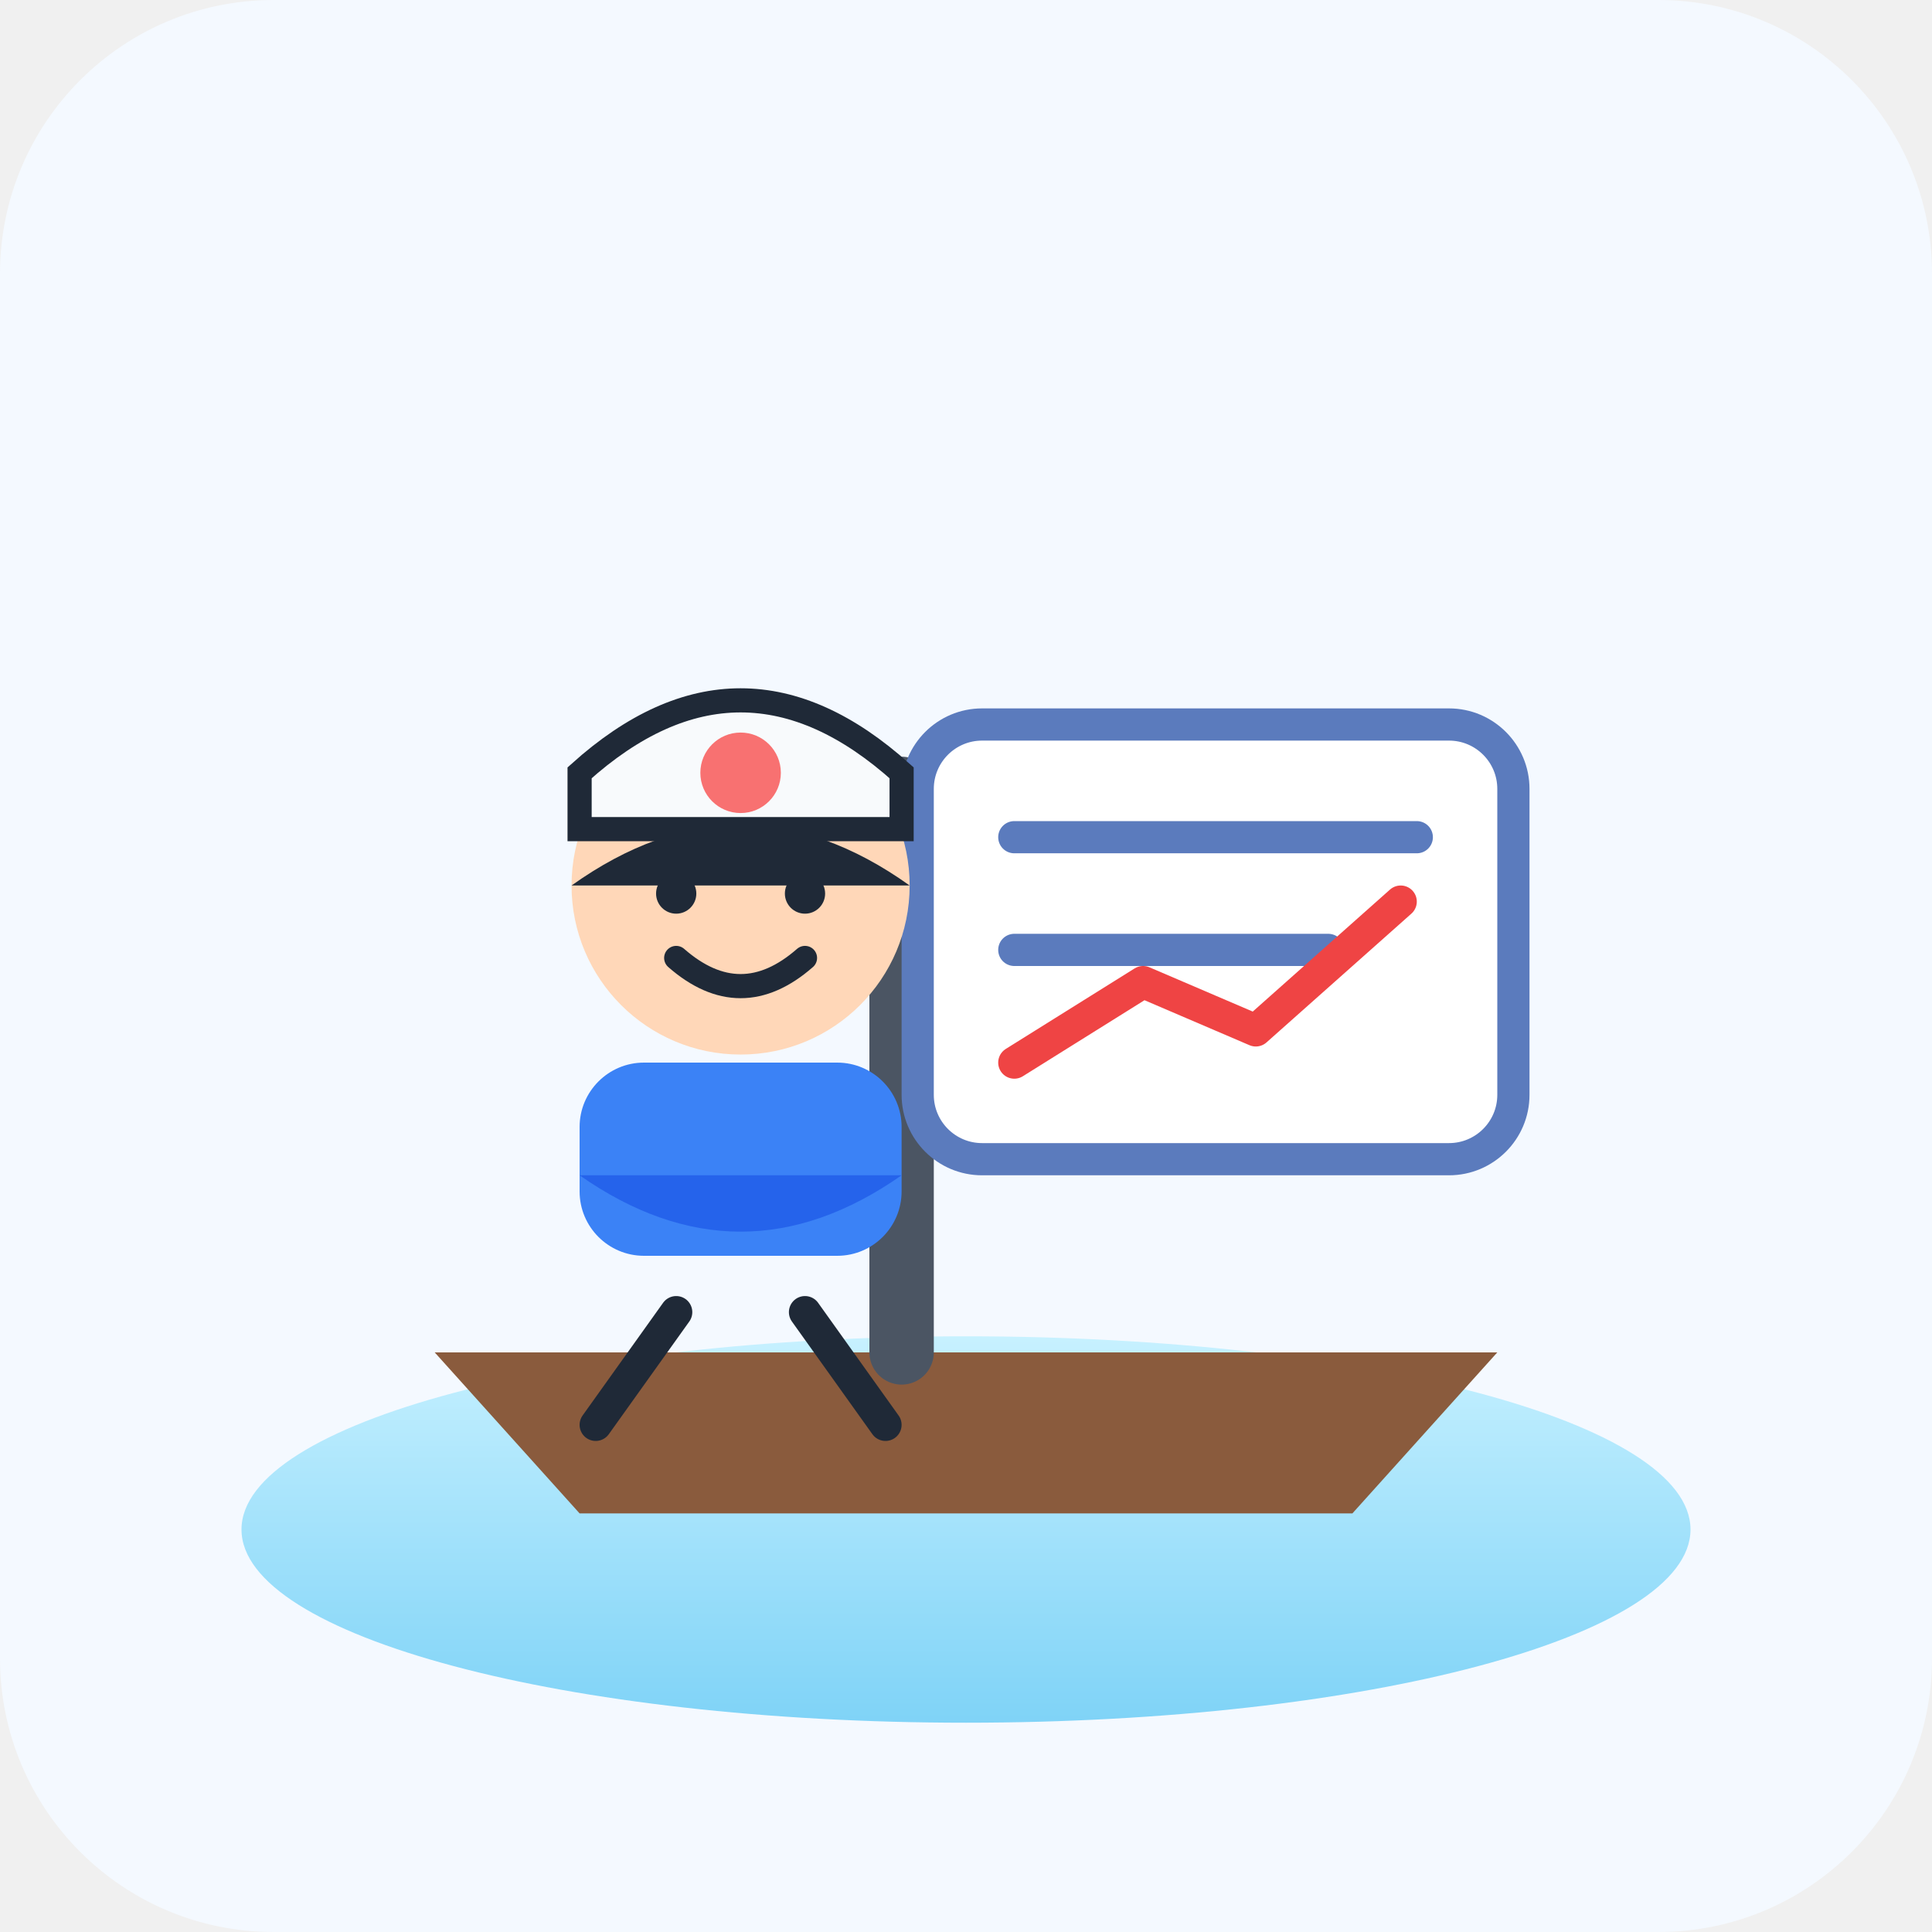
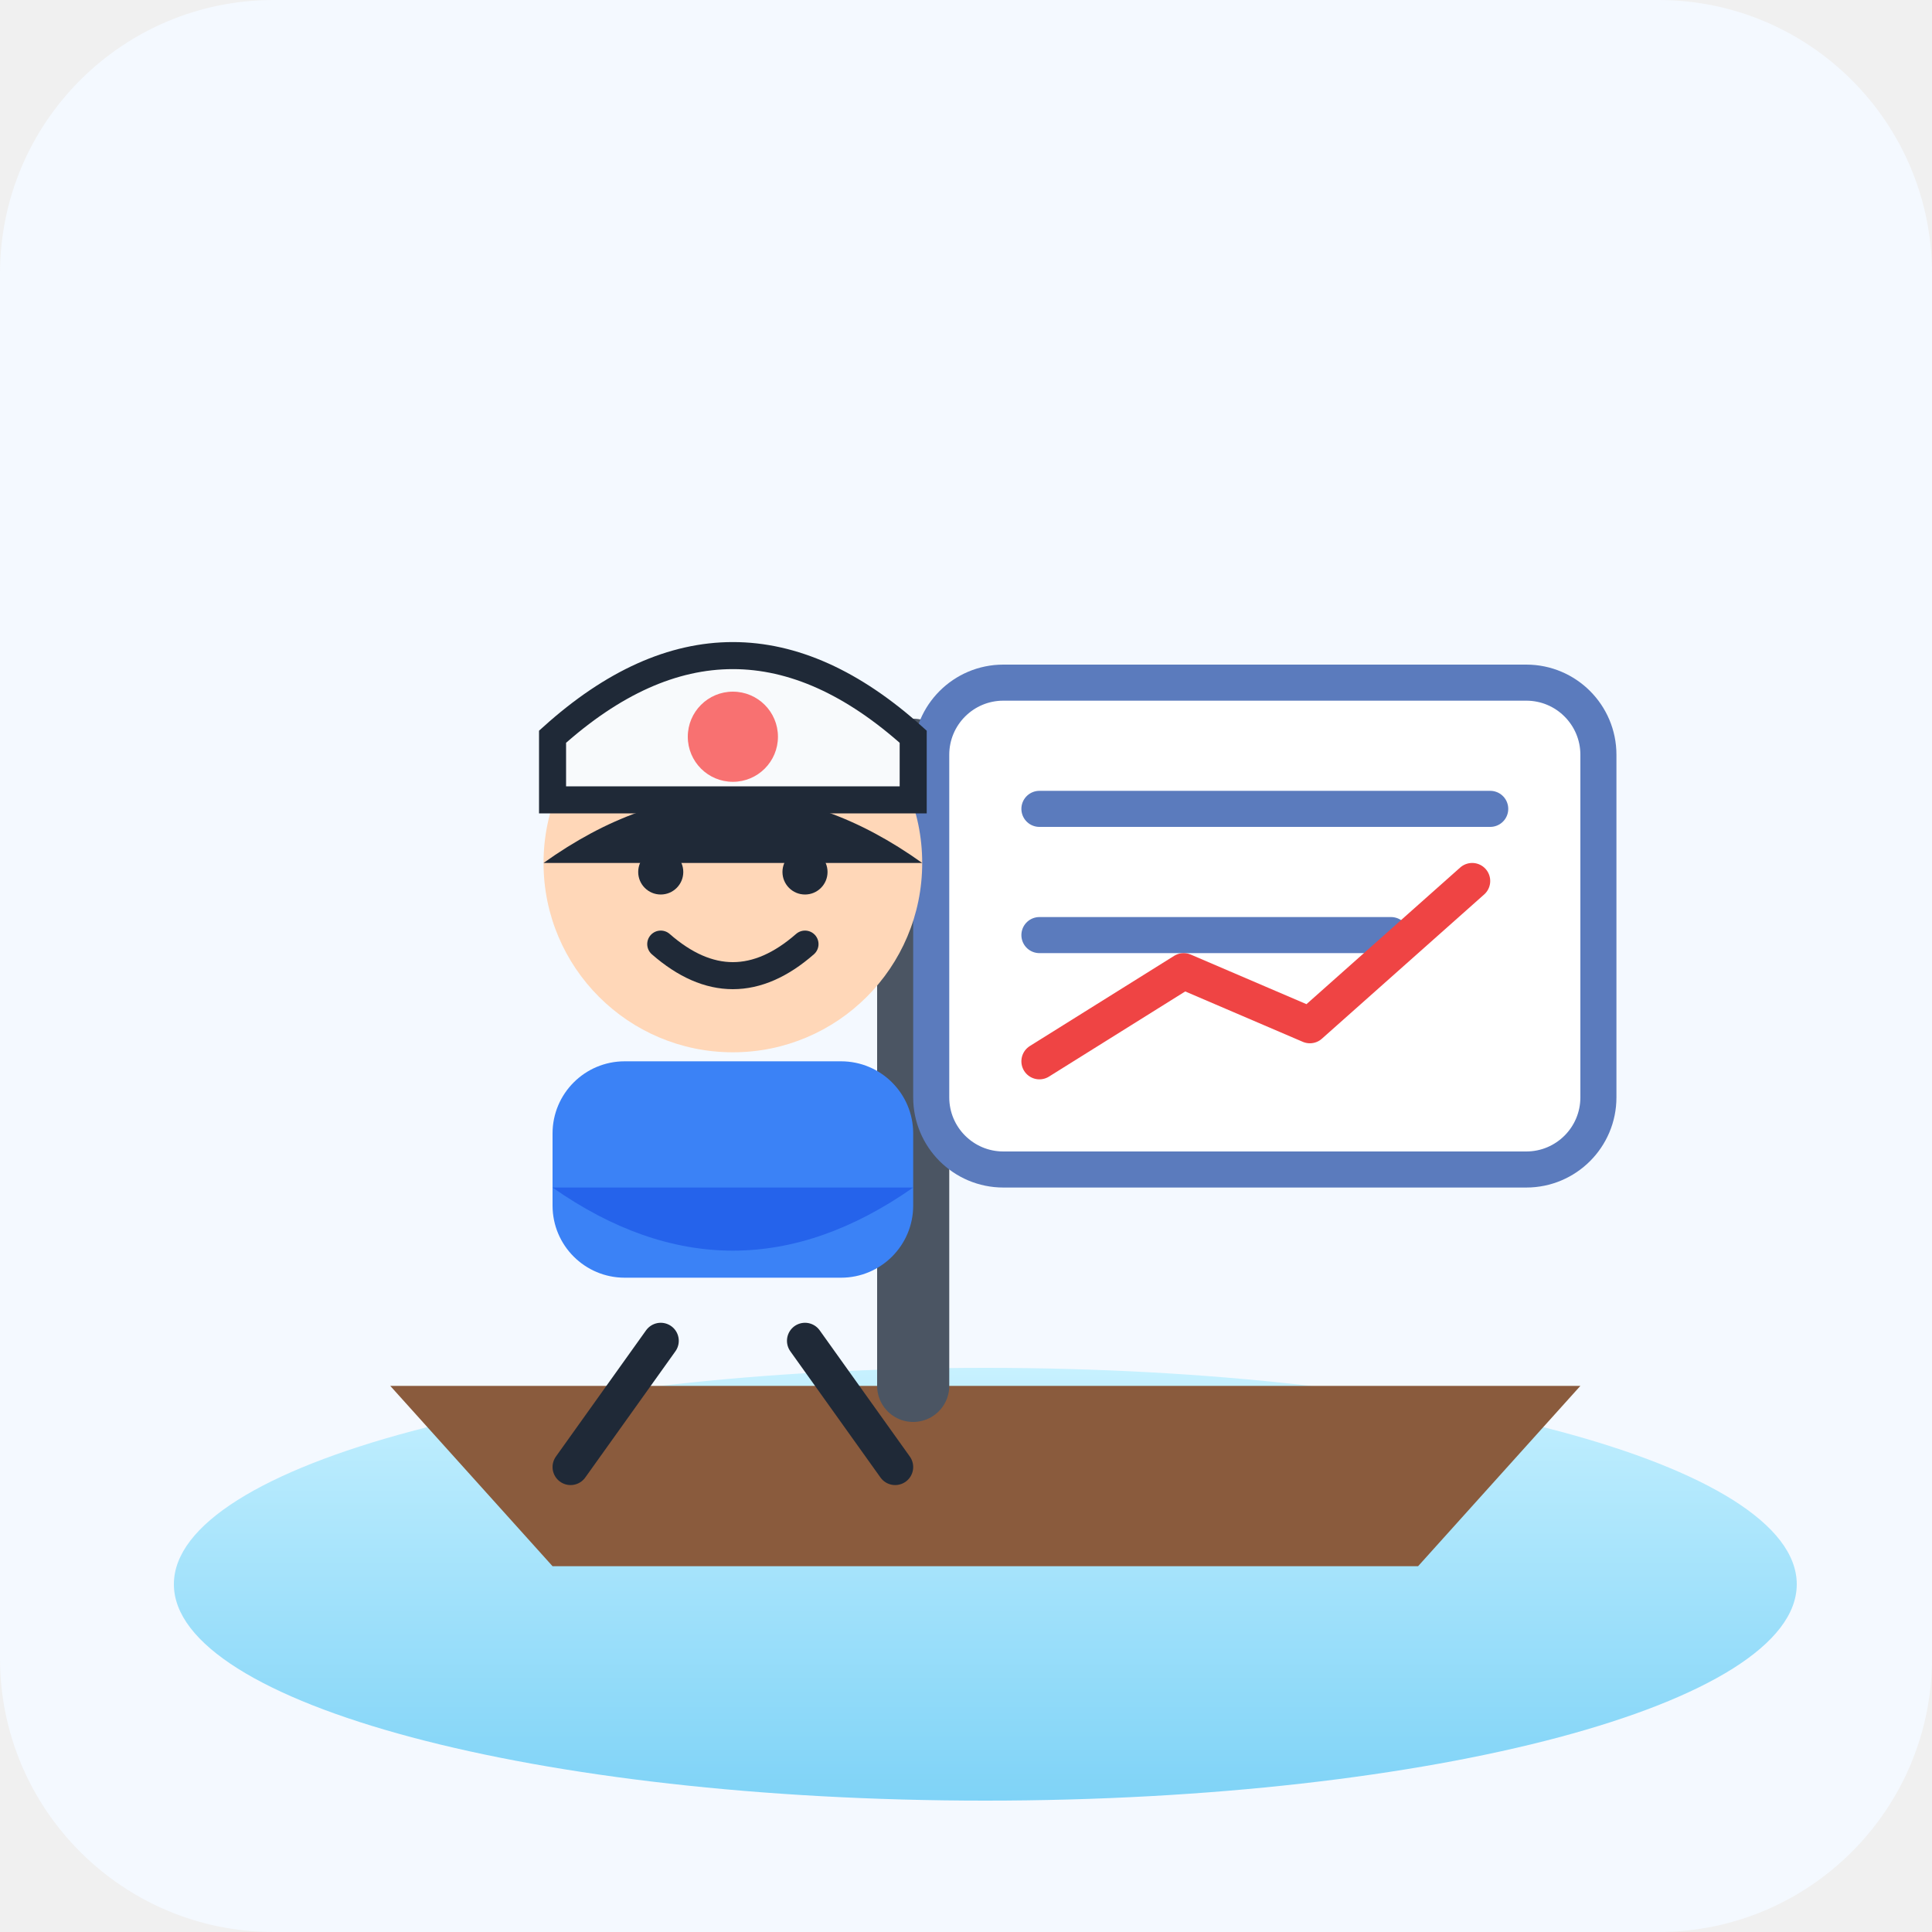
<svg xmlns="http://www.w3.org/2000/svg" width="240" height="240" viewBox="0 0 240 240" role="img" aria-labelledby="title desc">
  <defs>
    <linearGradient id="sea" x1="0" x2="0" y1="0" y2="1">
      <stop offset="0%" stop-color="#c7f1ff" />
      <stop offset="100%" stop-color="#7fd3f7" />
    </linearGradient>
  </defs>
  <rect x="0" y="0" width="240" height="240" rx="34" fill="#f4f9ff" />
-   <ellipse cx="120" cy="190" rx="90" ry="24" fill="url(#sea)" />
-   <path d="M54 168 L186 168 L168 188 L72 188 Z" fill="#8a5b3d" />
-   <path d="M112 98 L112 168" stroke="#4b5563" stroke-width="8" stroke-linecap="round" />
-   <rect x="114" y="90" width="74" height="54" rx="8" fill="#ffffff" stroke="#5b7bbd" stroke-width="4" />
-   <line x1="126" y1="104" x2="176" y2="104" stroke="#5b7bbd" stroke-width="4" stroke-linecap="round" />
-   <line x1="126" y1="118" x2="165" y2="118" stroke="#5b7bbd" stroke-width="4" stroke-linecap="round" />
-   <polyline points="126,132 142,122 156,128 174,112" fill="none" stroke="#ef4444" stroke-width="4" stroke-linecap="round" stroke-linejoin="round" />
-   <circle cx="92" cy="110" r="21" fill="#ffd7b8" />
-   <path d="M71 110 Q92 95 113 110" fill="#1f2937" />
-   <circle cx="84" cy="111" r="2.5" fill="#1f2937" />
-   <circle cx="100" cy="111" r="2.5" fill="#1f2937" />
-   <path d="M84 119 Q92 126 100 119" fill="none" stroke="#1f2937" stroke-width="3" stroke-linecap="round" />
-   <path d="M72 96 Q92 78 112 96 L112 103 L72 103 Z" fill="#f8fafc" stroke="#1f2937" stroke-width="3" />
-   <circle cx="92" cy="96" r="5" fill="#f87171" />
-   <rect x="72" y="132" width="40" height="24" rx="8" fill="#3b82f6" />
-   <path d="M72 146 Q92 160 112 146" fill="#2563eb" />
-   <path d="M84 163 L74 177" stroke="#1f2937" stroke-width="4" stroke-linecap="round" />
-   <path d="M100 163 L110 177" stroke="#1f2937" stroke-width="4" stroke-linecap="round" />
+   <g transform="translate(-12 -16) scale(1.12)">
+     <ellipse cx="120" cy="190" rx="90" ry="24" fill="url(#sea)" />
+     <path d="M54 168 L186 168 L168 188 L72 188 Z" fill="#8a5b3d" />
+     <path d="M112 98 L112 168" stroke="#4b5563" stroke-width="8" stroke-linecap="round" />
+     <rect x="114" y="90" width="74" height="54" rx="8" fill="#ffffff" stroke="#5b7bbd" stroke-width="4" />
+     <line x1="126" y1="104" x2="176" y2="104" stroke="#5b7bbd" stroke-width="4" stroke-linecap="round" />
+     <line x1="126" y1="118" x2="165" y2="118" stroke="#5b7bbd" stroke-width="4" stroke-linecap="round" />
+     <polyline points="126,132 142,122 156,128 174,112" fill="none" stroke="#ef4444" stroke-width="4" stroke-linecap="round" stroke-linejoin="round" />
+     <circle cx="92" cy="110" r="21" fill="#ffd7b8" />
+     <path d="M71 110 Q92 95 113 110" fill="#1f2937" />
+     <circle cx="84" cy="111" r="2.5" fill="#1f2937" />
+     <circle cx="100" cy="111" r="2.5" fill="#1f2937" />
+     <path d="M84 119 Q92 126 100 119" fill="none" stroke="#1f2937" stroke-width="3" stroke-linecap="round" />
+     <path d="M72 96 Q92 78 112 96 L112 103 L72 103 Z" fill="#f8fafc" stroke="#1f2937" stroke-width="3" />
+     <circle cx="92" cy="96" r="5" fill="#f87171" />
+     <rect x="72" y="132" width="40" height="24" rx="8" fill="#3b82f6" />
+     <path d="M72 146 Q92 160 112 146" fill="#2563eb" />
+     <path d="M84 163 L74 177" stroke="#1f2937" stroke-width="4" stroke-linecap="round" />
+     <path d="M100 163 L110 177" stroke="#1f2937" stroke-width="4" stroke-linecap="round" />
+   </g>
</svg>
